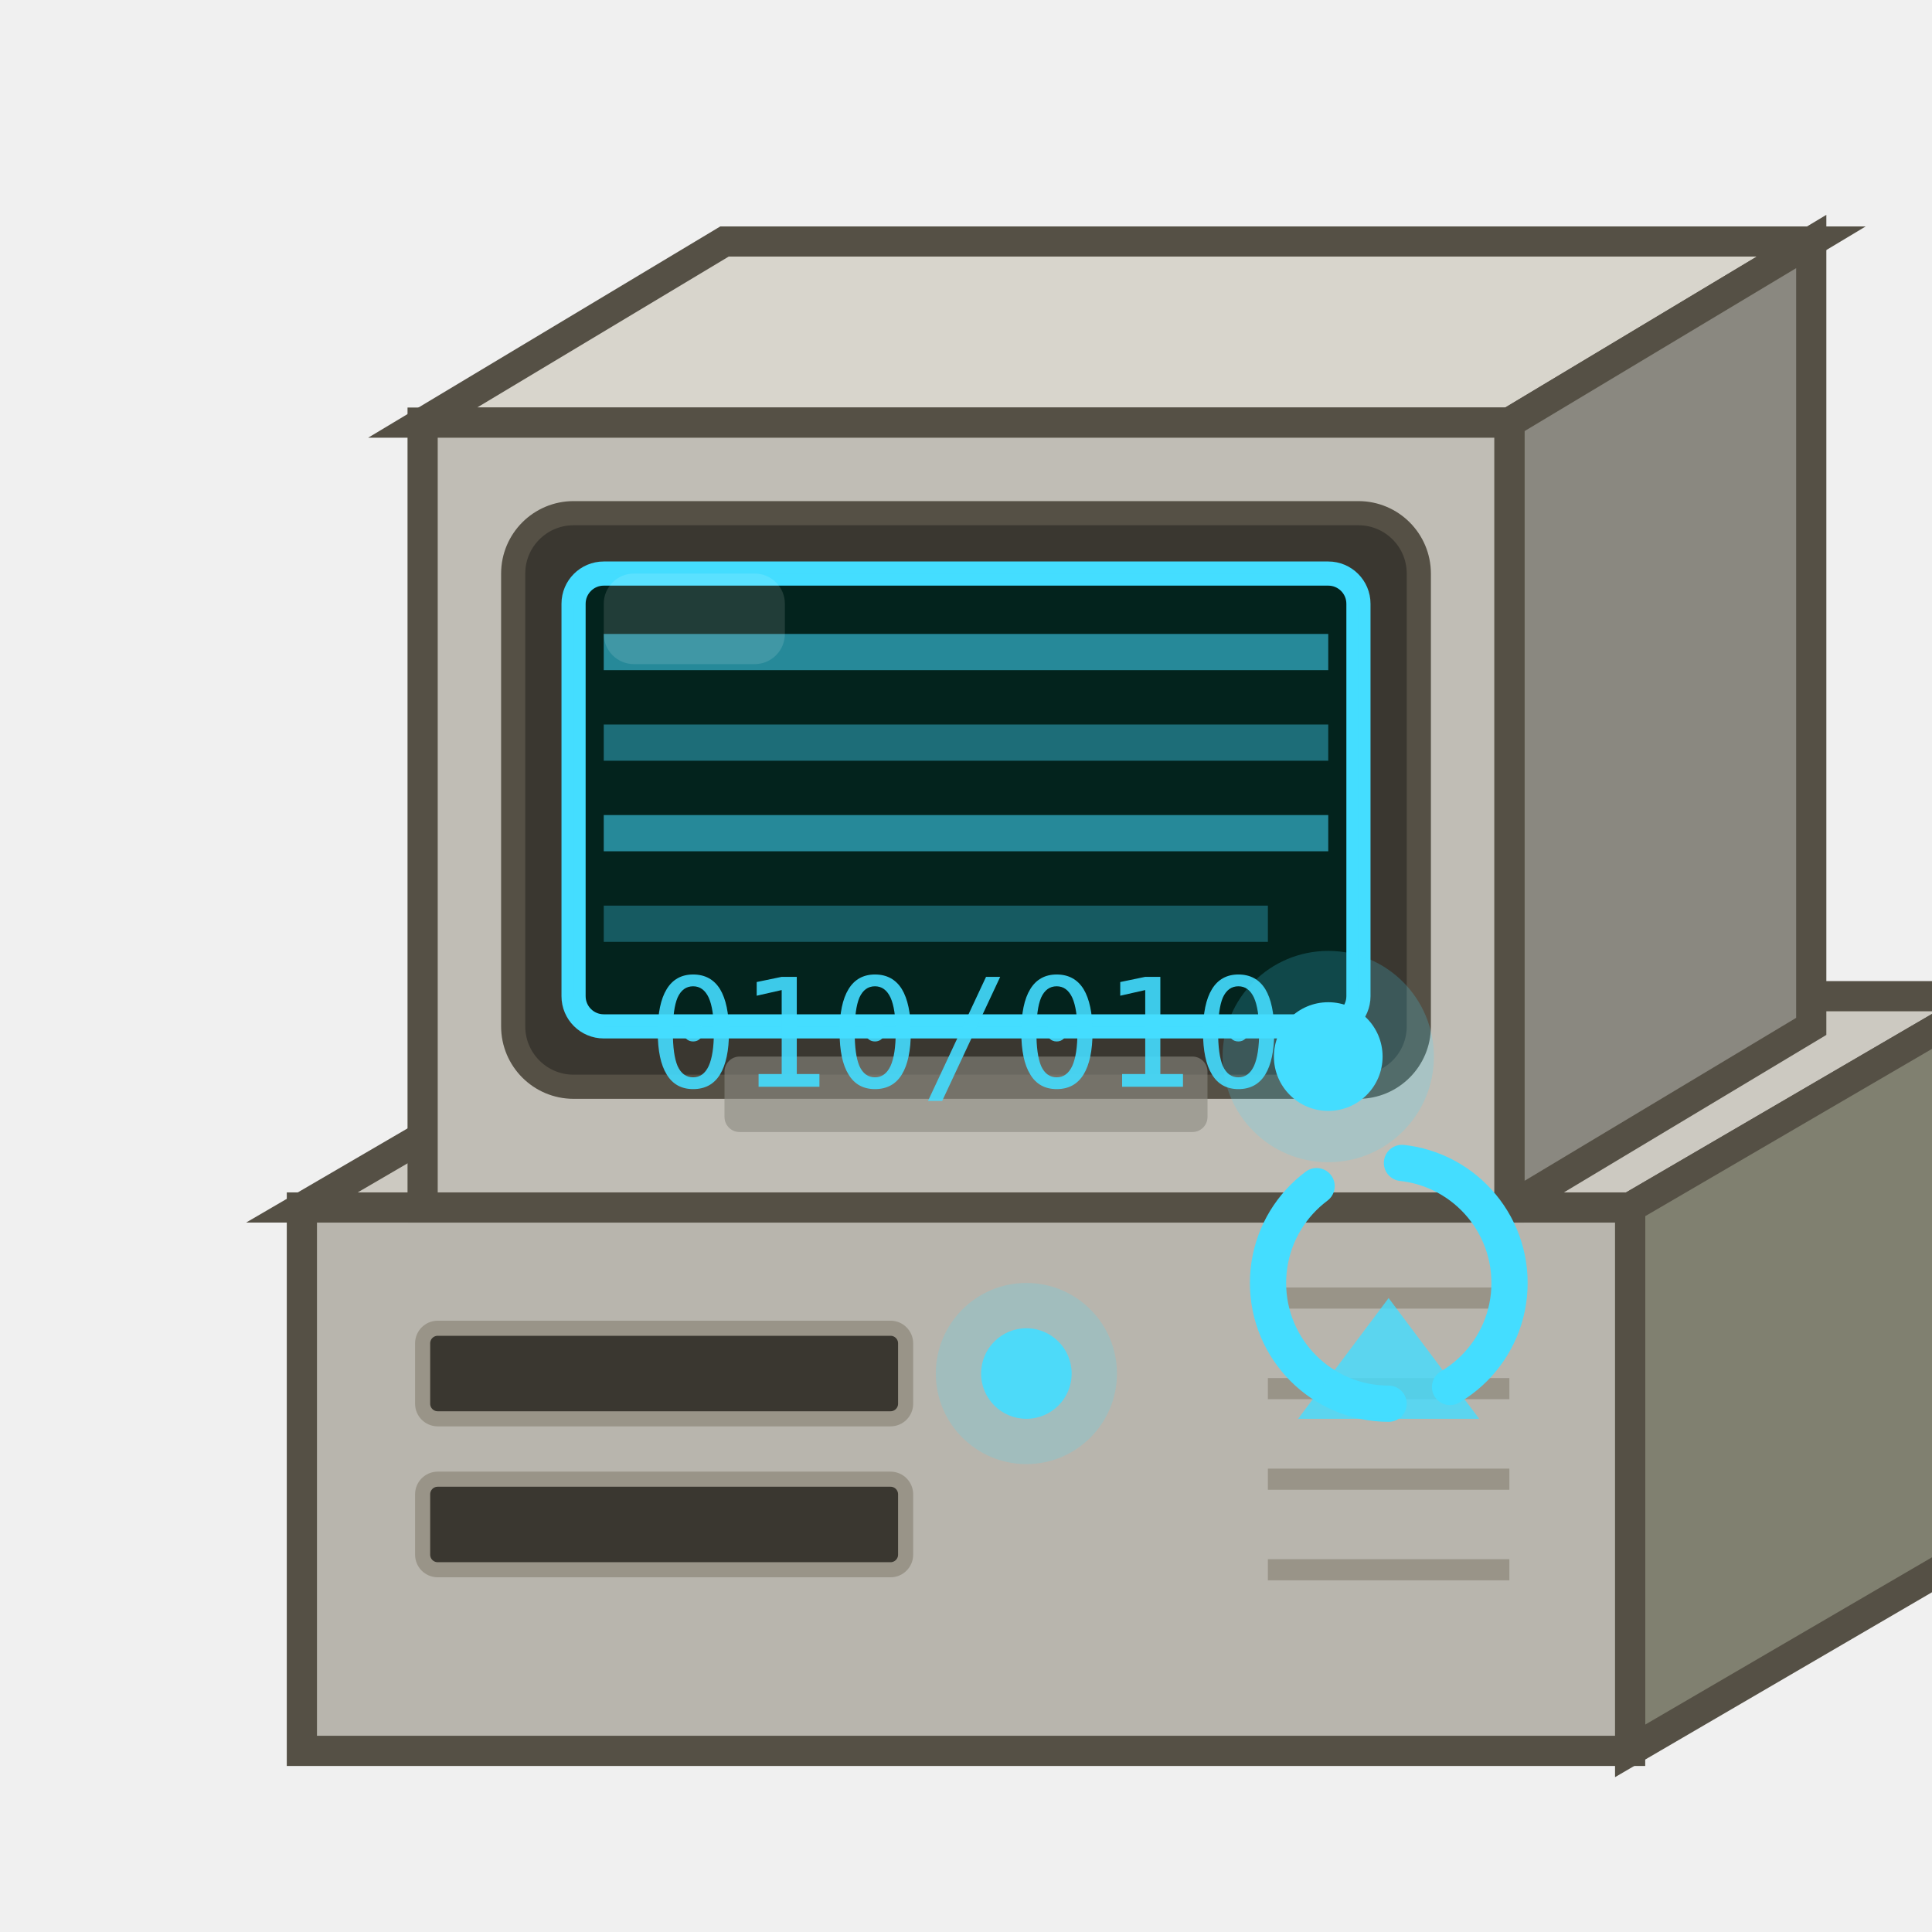
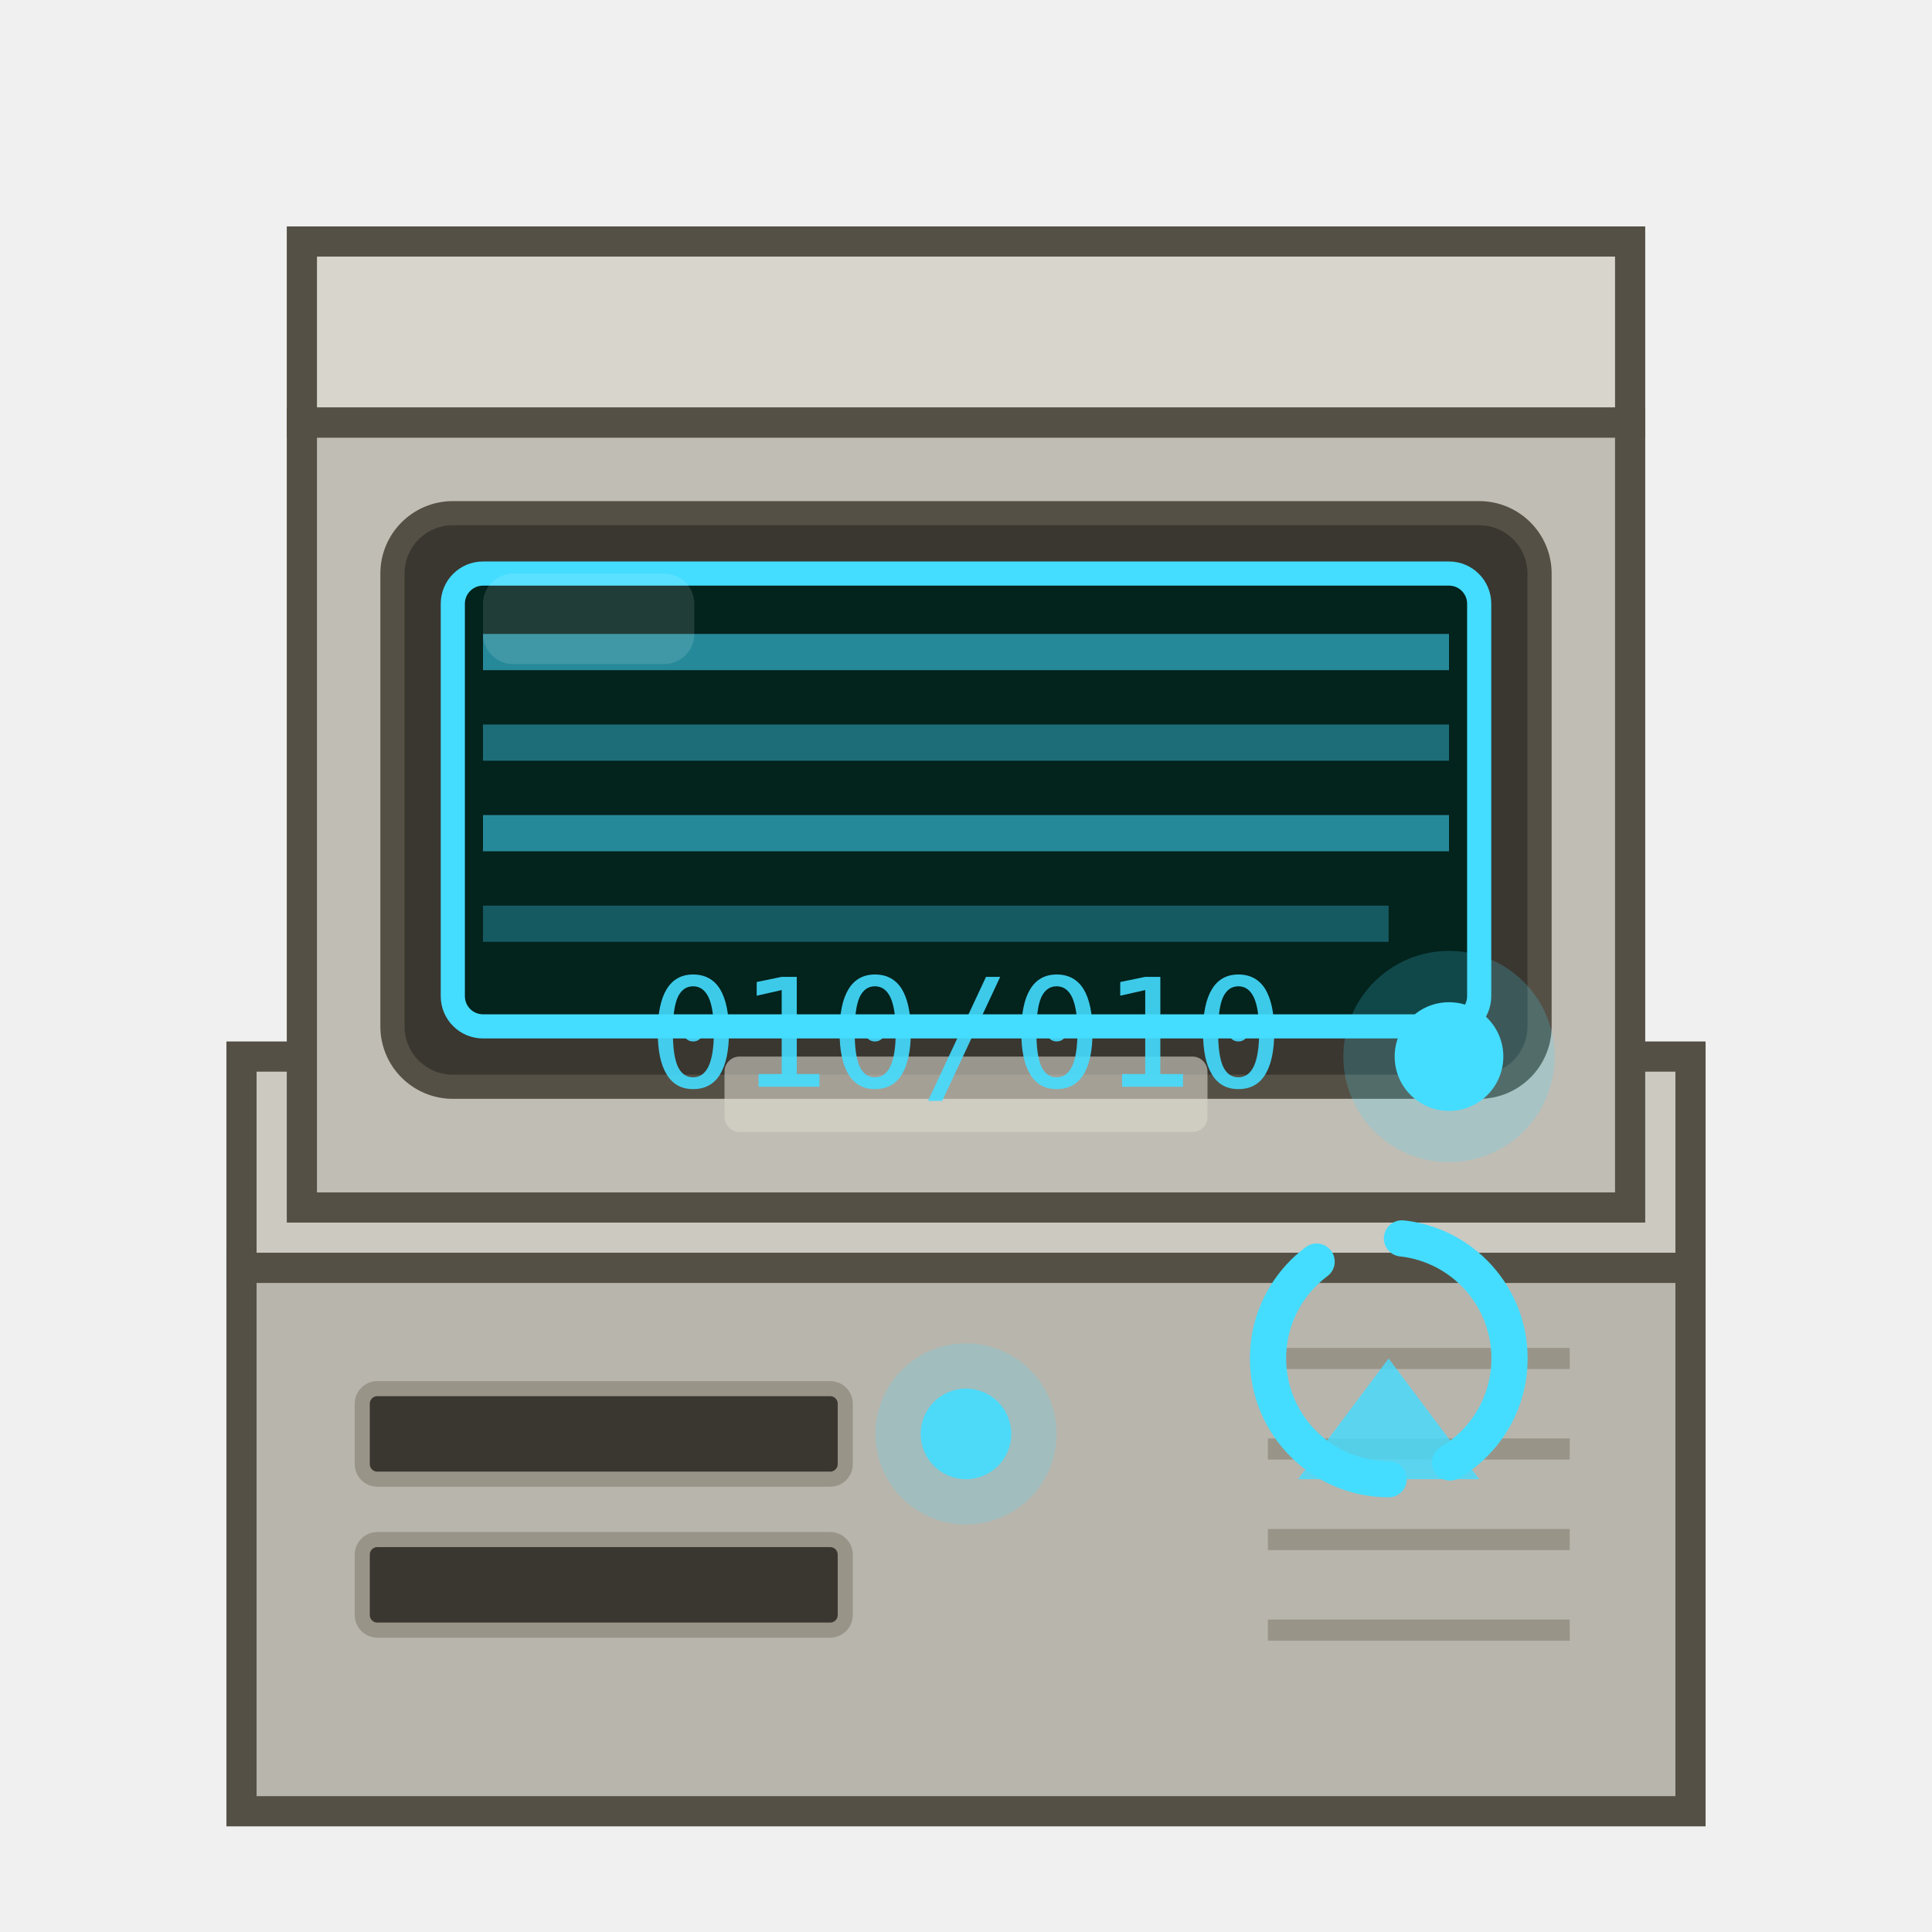
<svg xmlns="http://www.w3.org/2000/svg" viewBox="0 0 64 64" width="64" height="64">
-   <polygon points="10,40 54,40 66,33 22,33" fill="#ccc9c1" stroke="#555045" stroke-width="1" />
-   <polygon points="54,40 54,58 66,51 66,33" fill="#808070" stroke="#555045" stroke-width="1" />
-   <rect x="10" y="40" width="44" height="18" fill="#b8b5ad" stroke="#555045" stroke-width="1" />
-   <rect x="14" y="44" width="16" height="3" rx="0.5" fill="#3a3730" stroke="#999488" stroke-width="0.5" />
-   <rect x="14" y="49" width="16" height="3" rx="0.5" fill="#3a3730" stroke="#999488" stroke-width="0.5" />
-   <circle cx="34" cy="45.5" r="1.5" fill="#44ddff" opacity="0.9" />
-   <circle cx="34" cy="45.5" r="3" fill="#44ddff" opacity="0.2" />
-   <line x1="42" y1="43" x2="50" y2="43" stroke="#999488" stroke-width="0.7" />
-   <line x1="42" y1="46" x2="50" y2="46" stroke="#999488" stroke-width="0.7" />
-   <line x1="42" y1="49" x2="50" y2="49" stroke="#999488" stroke-width="0.7" />
-   <line x1="42" y1="52" x2="50" y2="52" stroke="#999488" stroke-width="0.7" />
-   <polygon points="14,14 50,14 60,8 24,8" fill="#d8d5cc" stroke="#555045" stroke-width="1" />
-   <polygon points="50,14 50,40 60,34 60,8" fill="#8a8880" stroke="#555045" stroke-width="1" />
-   <rect x="14" y="14" width="36" height="26" fill="#c0bdb5" stroke="#555045" stroke-width="1" />
-   <rect x="17" y="17" width="30" height="19" rx="2" fill="#3a3730" stroke="#555045" stroke-width="0.8" />
-   <rect x="19" y="19" width="26" height="15" rx="1" fill="#001a12" stroke="#44ddff" stroke-width="0.8" />
-   <rect x="20" y="21" width="24" height="1.2" fill="#44ddff" opacity="0.55" />
-   <rect x="20" y="24" width="24" height="1.2" fill="#44ddff" opacity="0.4" />
-   <rect x="20" y="27" width="24" height="1.2" fill="#44ddff" opacity="0.55" />
-   <rect x="20" y="30" width="22" height="1.2" fill="#44ddff" opacity="0.3" />
-   <rect x="19" y="19" width="26" height="15" rx="1" fill="#44ddff" opacity="0.05" />
-   <rect x="20" y="19" width="6" height="3" rx="1" fill="white" opacity="0.12" />
-   <circle cx="44" cy="35" r="1.8" fill="#44ddff" />
-   <circle cx="44" cy="35" r="3.5" fill="#44ddff" opacity="0.2" />
-   <rect x="24" y="35" width="16" height="2.5" rx="0.5" fill="#8a8880" opacity="0.6" />
+   <polygon points="8,42 56,42 56,35 8,35" fill="#ccc9c1" stroke="#555045" stroke-width="1" />
+   <rect x="8" y="42" width="48" height="18" fill="#b8b5ad" stroke="#555045" stroke-width="1" />
+   <rect x="12" y="46" width="16" height="3" rx="0.5" fill="#3a3730" stroke="#999488" stroke-width="0.5" />
+   <rect x="12" y="51" width="16" height="3" rx="0.5" fill="#3a3730" stroke="#999488" stroke-width="0.5" />
+   <circle cx="32" cy="47.5" r="1.5" fill="#44ddff" opacity="0.9" />
+   <circle cx="32" cy="47.5" r="3" fill="#44ddff" opacity="0.2" />
+   <line x1="42" y1="45" x2="52" y2="45" stroke="#999488" stroke-width="0.7" />
+   <line x1="42" y1="48" x2="52" y2="48" stroke="#999488" stroke-width="0.7" />
+   <line x1="42" y1="51" x2="52" y2="51" stroke="#999488" stroke-width="0.7" />
+   <line x1="42" y1="54" x2="52" y2="54" stroke="#999488" stroke-width="0.7" />
+   <polygon points="10,14 54,14 54,8 10,8" fill="#d8d5cc" stroke="#555045" stroke-width="1" />
+   <rect x="10" y="14" width="44" height="26" fill="#c0bdb5" stroke="#555045" stroke-width="1" />
+   <rect x="13" y="17" width="38" height="19" rx="2" fill="#3a3730" stroke="#555045" stroke-width="0.8" />
+   <rect x="15" y="19" width="34" height="15" rx="1" fill="#001a12" stroke="#44ddff" stroke-width="0.8" />
+   <rect x="16" y="21" width="32" height="1.2" fill="#44ddff" opacity="0.55" />
+   <rect x="16" y="24" width="32" height="1.2" fill="#44ddff" opacity="0.4" />
+   <rect x="16" y="27" width="32" height="1.2" fill="#44ddff" opacity="0.55" />
+   <rect x="16" y="30" width="30" height="1.2" fill="#44ddff" opacity="0.3" />
+   <rect x="15" y="19" width="34" height="15" rx="1" fill="#44ddff" opacity="0.05" />
+   <rect x="16" y="19" width="7" height="3" rx="1" fill="white" opacity="0.12" />
+   <circle cx="48" cy="35" r="1.8" fill="#44ddff" />
+   <circle cx="48" cy="35" r="3.5" fill="#44ddff" opacity="0.2" />
+   <rect x="24" y="35" width="16" height="2.5" rx="0.5" fill="#d8d5cc" opacity="0.6" />
  <text x="32" y="36" text-anchor="middle" font-family="monospace" font-size="5" fill="#44ddff" opacity="0.9">010/010</text>
-   <path d="M46,46.5 a4,4 0 1 1 0.01,0" fill="none" stroke="#44ddff" stroke-width="1.2" stroke-dasharray="10,3" stroke-linecap="round" />
-   <polygon points="46,43 43,47 49,47" fill="#44ddff" opacity="0.8" />
+   <path d="M46,49 a4,4 0 1 1 0.01,0" fill="none" stroke="#44ddff" stroke-width="1.2" stroke-dasharray="10,3" stroke-linecap="round" />
+   <polygon points="46,45 43,49 49,49" fill="#44ddff" opacity="0.8" />
</svg>
